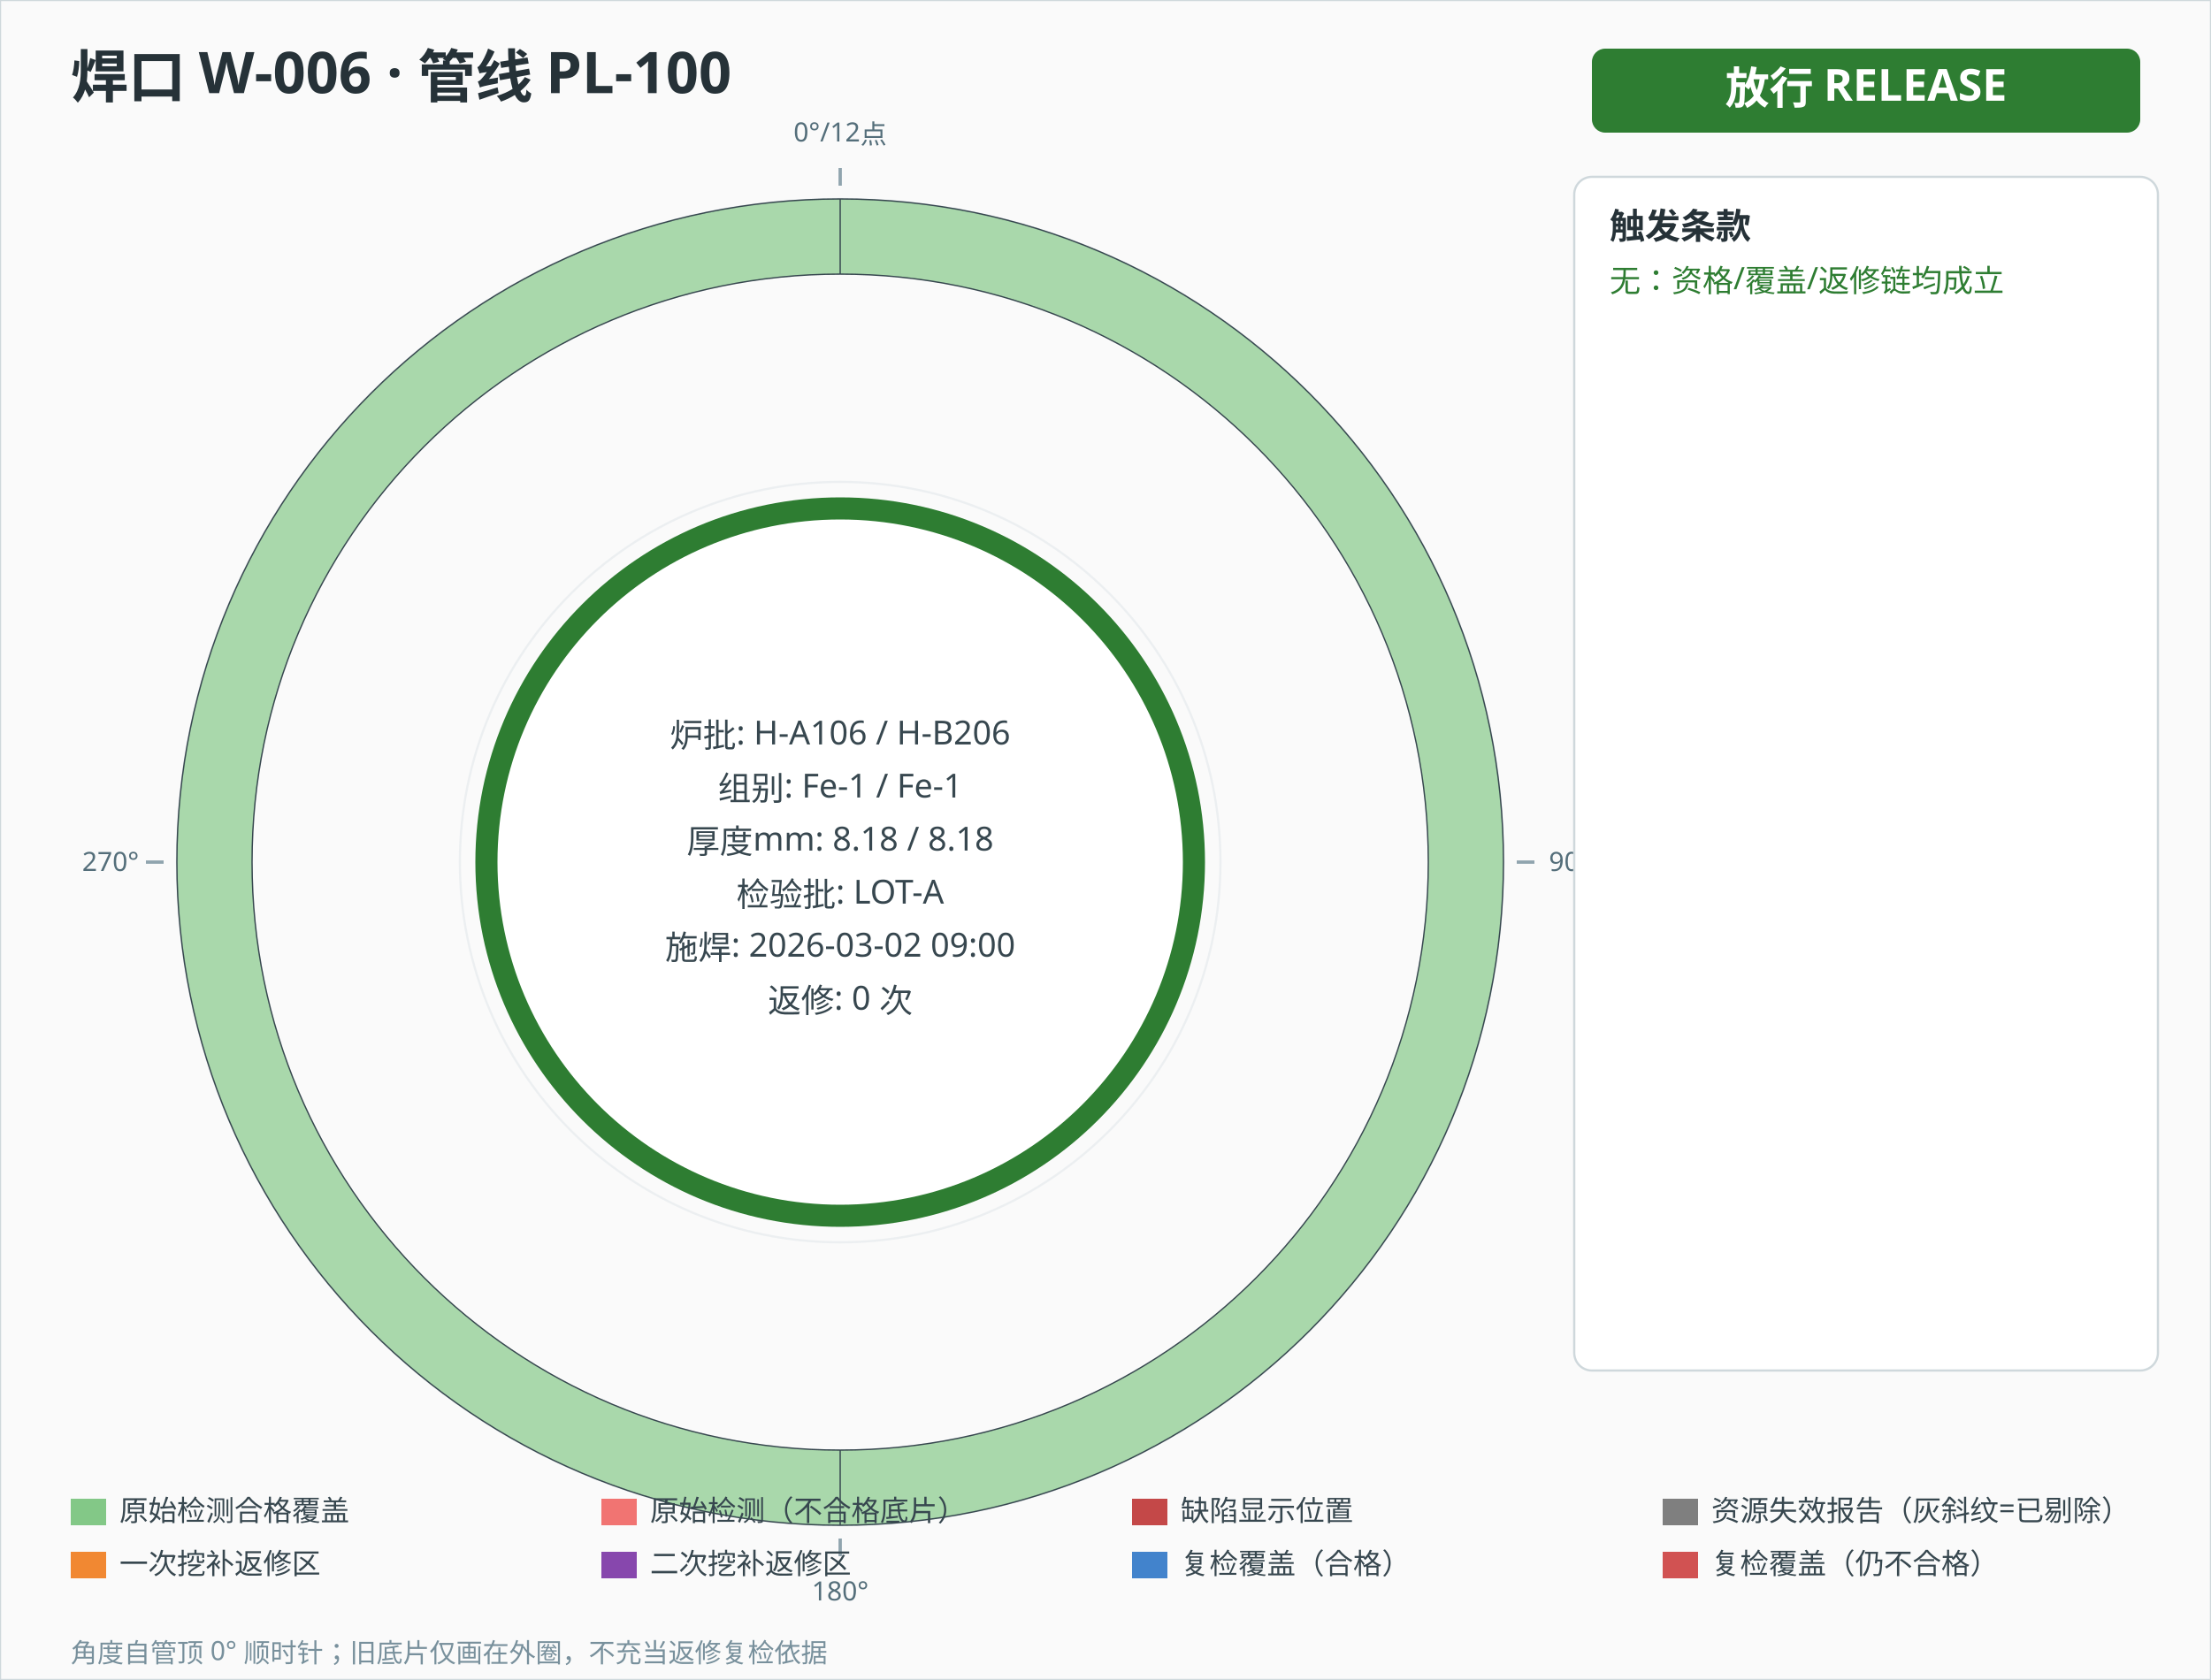
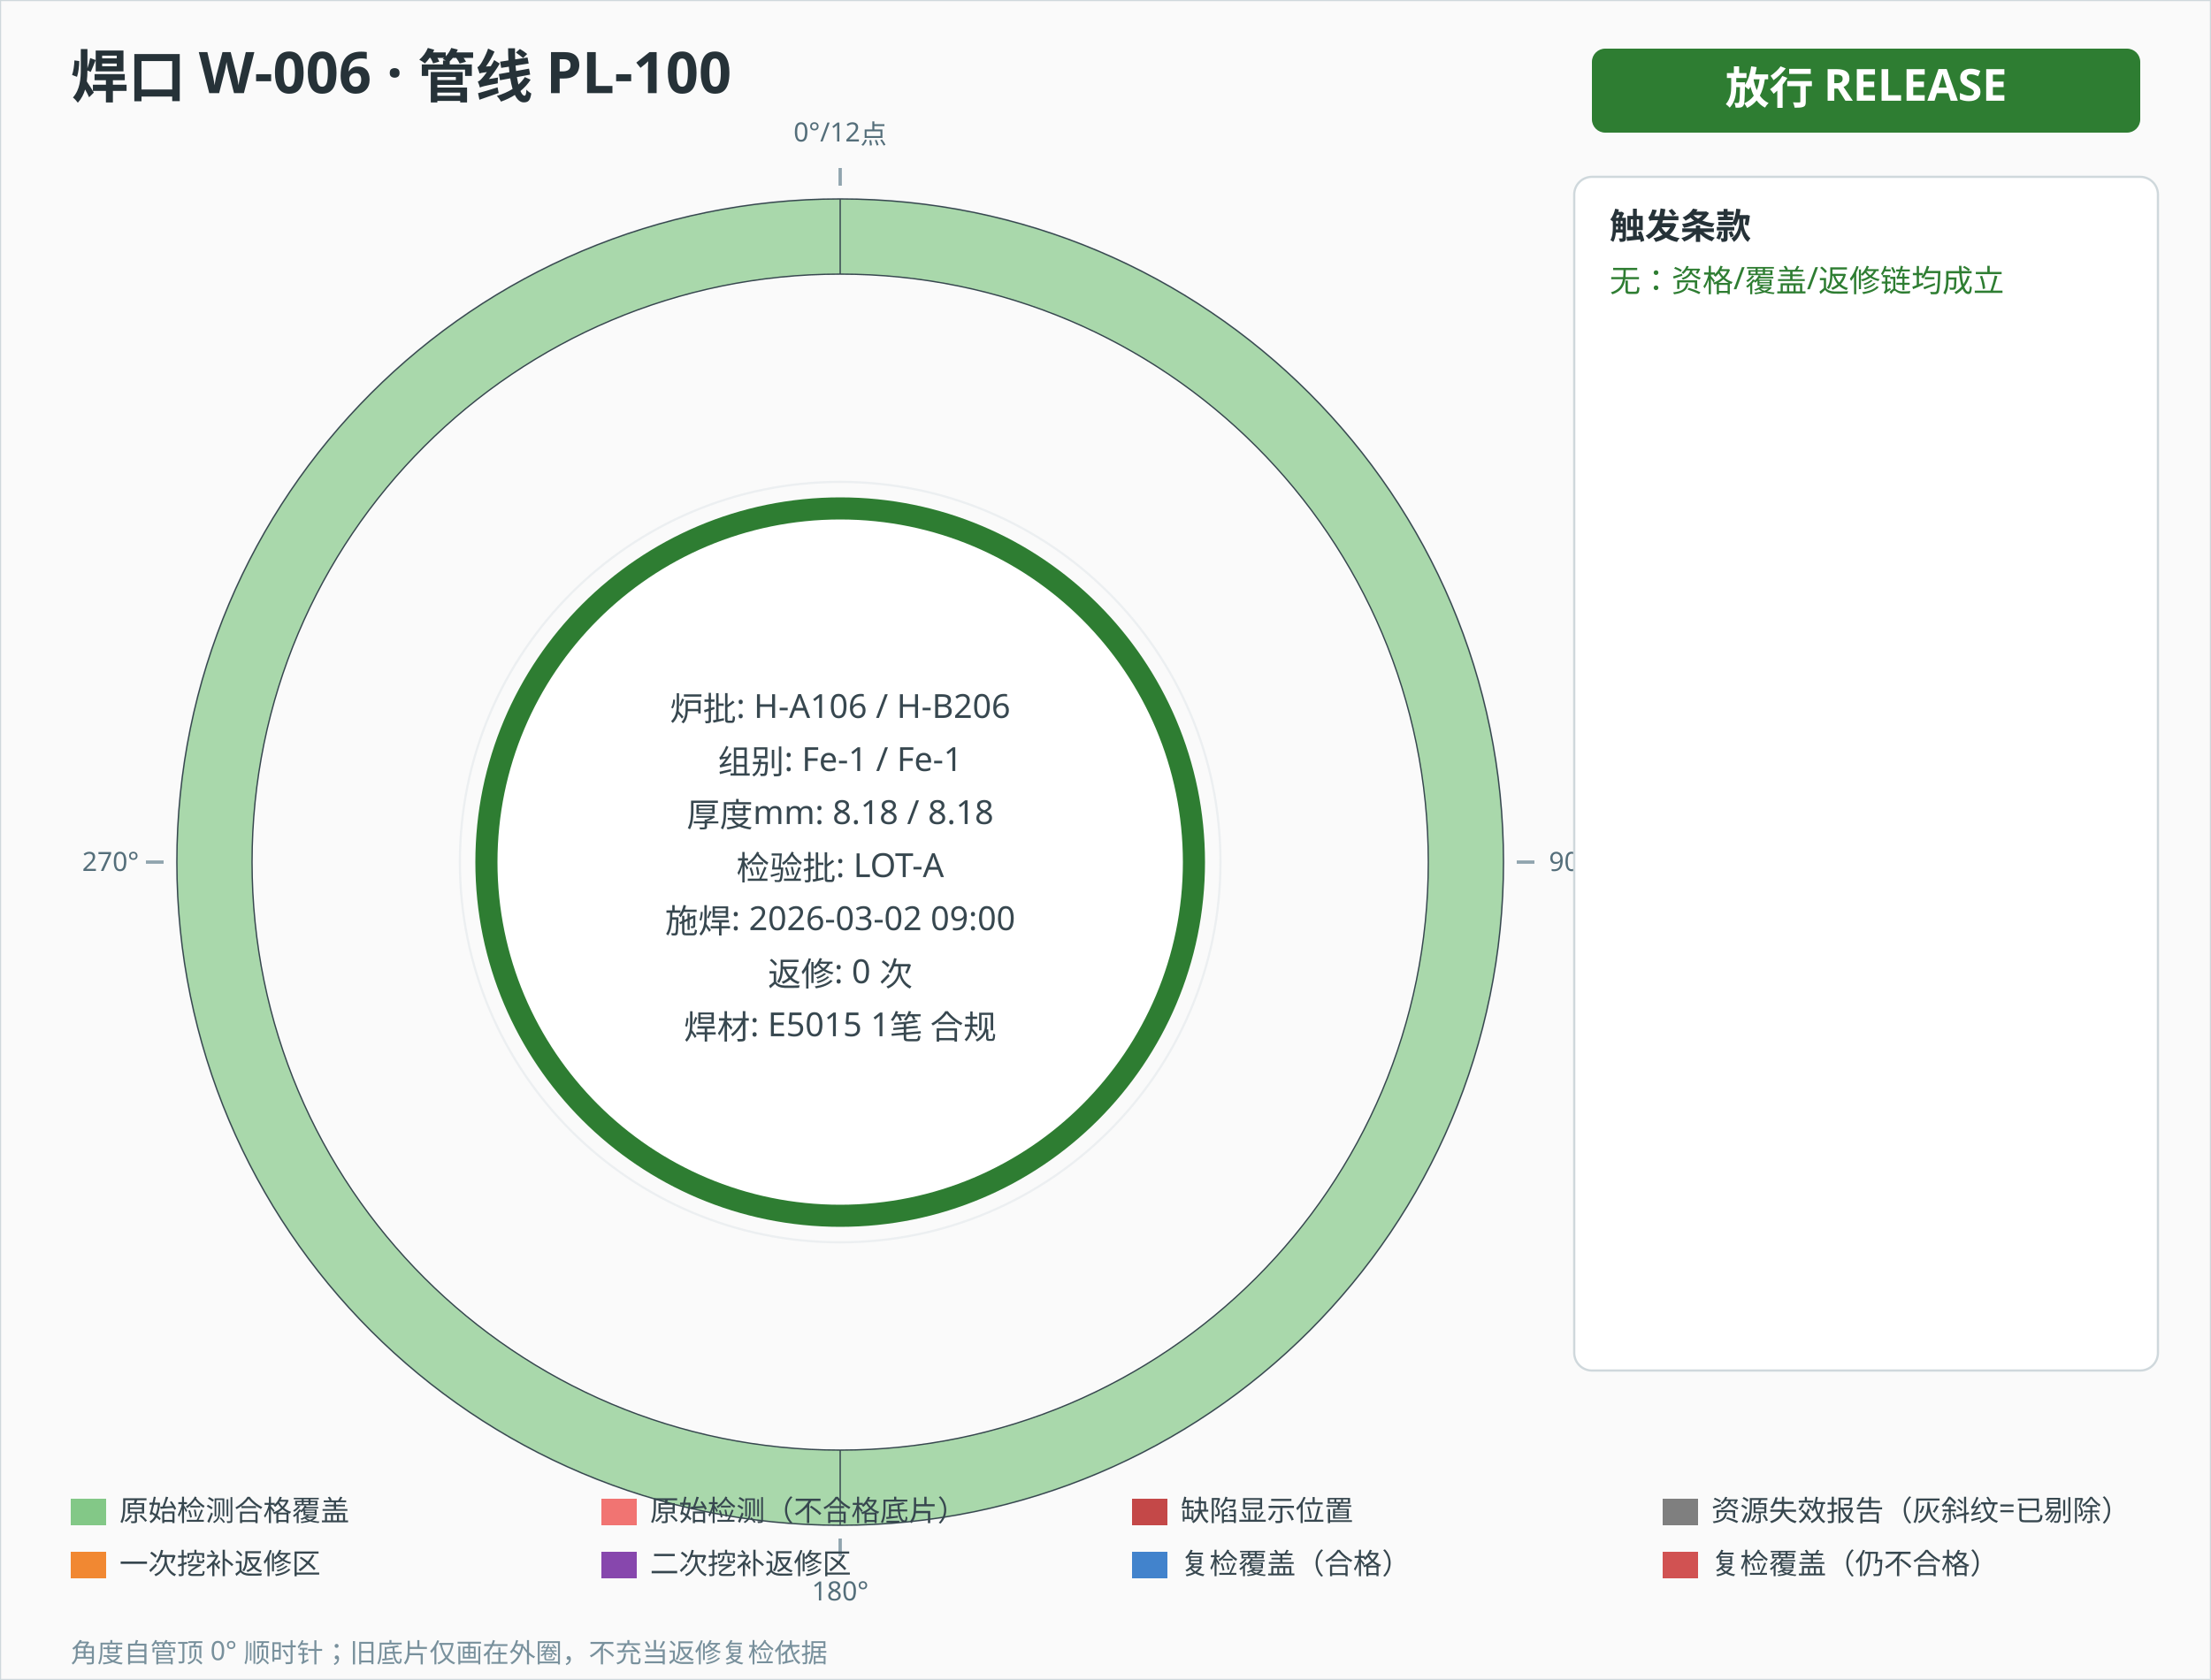
<svg xmlns="http://www.w3.org/2000/svg" viewBox="0 0 1000 760" font-family="sans-serif">
  <rect width="1000" height="760" fill="#fafafa" stroke="#cfd8dc" />
  <defs>
    <pattern id="ndexcluded" width="8" height="8" patternUnits="userSpaceOnUse" patternTransform="rotate(45)">
      <rect width="8" height="8" fill="#9e9e9e" fill-opacity="0.18" />
      <line x1="0" y1="0" x2="0" y2="8" stroke="#616161" stroke-width="3" />
    </pattern>
  </defs>
  <text x="32" y="44" font-size="26" font-weight="bold" fill="#263238">焊口 W-006 · 管线 PL-100</text>
  <rect x="720" y="22" width="248" height="38" rx="6" fill="#2e7d32" />
  <text x="844" y="47" font-size="20" font-weight="bold" fill="#ffffff" text-anchor="middle">放行 RELEASE</text>
  <circle cx="380.0" cy="390.0" r="300" fill="none" stroke="#eceff1" stroke-width="1" />
  <circle cx="380.0" cy="390.0" r="172" fill="none" stroke="#eceff1" stroke-width="1" />
  <line x1="380.0" y1="84.0" x2="380.0" y2="76.0" stroke="#90a4ae" stroke-width="1.5" />
  <text x="380.0" y="64.0" font-size="12" fill="#546e7a" text-anchor="middle">0°/12点</text>
  <line x1="686.0" y1="390.0" x2="694.0" y2="390.0" stroke="#90a4ae" stroke-width="1.5" />
  <text x="710.0" y="394.0" font-size="12" fill="#546e7a" text-anchor="middle">90°</text>
  <line x1="380.0" y1="696.0" x2="380.0" y2="704.0" stroke="#90a4ae" stroke-width="1.5" />
  <text x="380.0" y="724.0" font-size="12" fill="#546e7a" text-anchor="middle">180°</text>
  <line x1="74.0" y1="390.0" x2="66.0" y2="390.0" stroke="#90a4ae" stroke-width="1.5" />
  <text x="50.0" y="394.0" font-size="12" fill="#546e7a" text-anchor="middle">270°</text>
  <path d="M380.00,90.00 A300,300 0 0 1 380.00,690.00 L380.00,656.00 A266,266 0 0 0 380.00,124.00 ZM380.00,690.00 A300,300 0 0 1 380.00,90.00 L380.00,124.00 A266,266 0 0 0 380.00,656.00 Z" fill="#66bb6a" fill-opacity="0.55" stroke="#37474f" stroke-width="0.6" />
  <circle cx="380.0" cy="390.0" r="160" fill="#ffffff" stroke="#2e7d32" stroke-width="10" />
-   <text x="380.0" y="338.0" font-size="15" fill="#37474f" text-anchor="middle">炉批: H-A106 / H-B206</text>
-   <text x="380.0" y="362.0" font-size="15" fill="#37474f" text-anchor="middle">组别: Fe-1 / Fe-1</text>
-   <text x="380.0" y="386.0" font-size="15" fill="#37474f" text-anchor="middle">厚度mm: 8.18 / 8.18</text>
-   <text x="380.0" y="410.0" font-size="15" fill="#37474f" text-anchor="middle">检验批: LOT-A</text>
-   <text x="380.0" y="434.0" font-size="15" fill="#37474f" text-anchor="middle">施焊: 2026-03-02 09:00</text>
-   <text x="380.0" y="458.0" font-size="15" fill="#37474f" text-anchor="middle">返修: 0 次</text>
+   <text x="380.0" y="326.0" font-size="15" fill="#37474f" text-anchor="middle">炉批: H-A106 / H-B206</text>
+   <text x="380.0" y="350.0" font-size="15" fill="#37474f" text-anchor="middle">组别: Fe-1 / Fe-1</text>
+   <text x="380.0" y="374.0" font-size="15" fill="#37474f" text-anchor="middle">厚度mm: 8.18 / 8.18</text>
+   <text x="380.0" y="398.0" font-size="15" fill="#37474f" text-anchor="middle">检验批: LOT-A</text>
+   <text x="380.0" y="422.0" font-size="15" fill="#37474f" text-anchor="middle">施焊: 2026-03-02 09:00</text>
+   <text x="380.0" y="446.0" font-size="15" fill="#37474f" text-anchor="middle">返修: 0 次</text>
+   <text x="380.0" y="470.0" font-size="15" fill="#37474f" text-anchor="middle">焊材: E5015 1笔 合规</text>
  <rect x="712" y="80" width="264" height="540" rx="8" fill="#ffffff" stroke="#cfd8dc" />
  <text x="728" y="108" font-size="16" font-weight="bold" fill="#263238">触发条款</text>
  <text x="728" y="132" font-size="14" fill="#2e7d32">无：资格/覆盖/返修链均成立</text>
  <rect x="32" y="678" width="16" height="12" fill="#66bb6a" fill-opacity="0.8" />
  <text x="54" y="688" font-size="13" fill="#37474f">原始检测合格覆盖</text>
  <rect x="272" y="678" width="16" height="12" fill="#ef5350" fill-opacity="0.8" />
  <text x="294" y="688" font-size="13" fill="#37474f">原始检测（不合格底片）</text>
  <rect x="512" y="678" width="16" height="12" fill="#b71c1c" fill-opacity="0.8" />
  <text x="534" y="688" font-size="13" fill="#37474f">缺陷显示位置</text>
  <rect x="752" y="678" width="16" height="12" fill="#616161" fill-opacity="0.8" />
  <text x="774" y="688" font-size="13" fill="#37474f">资源失效报告（灰斜纹=已剔除）</text>
  <rect x="32" y="702" width="16" height="12" fill="#ef6c00" fill-opacity="0.8" />
  <text x="54" y="712" font-size="13" fill="#37474f">一次挖补返修区</text>
  <rect x="272" y="702" width="16" height="12" fill="#6a1b9a" fill-opacity="0.8" />
  <text x="294" y="712" font-size="13" fill="#37474f">二次挖补返修区</text>
  <rect x="512" y="702" width="16" height="12" fill="#1565c0" fill-opacity="0.8" />
  <text x="534" y="712" font-size="13" fill="#37474f">复检覆盖（合格）</text>
  <rect x="752" y="702" width="16" height="12" fill="#c62828" fill-opacity="0.8" />
  <text x="774" y="712" font-size="13" fill="#37474f">复检覆盖（仍不合格）</text>
  <text x="32" y="752" font-size="12" fill="#78909c">角度自管顶 0° 顺时针；旧底片仅画在外圈，不充当返修复检依据</text>
</svg>
